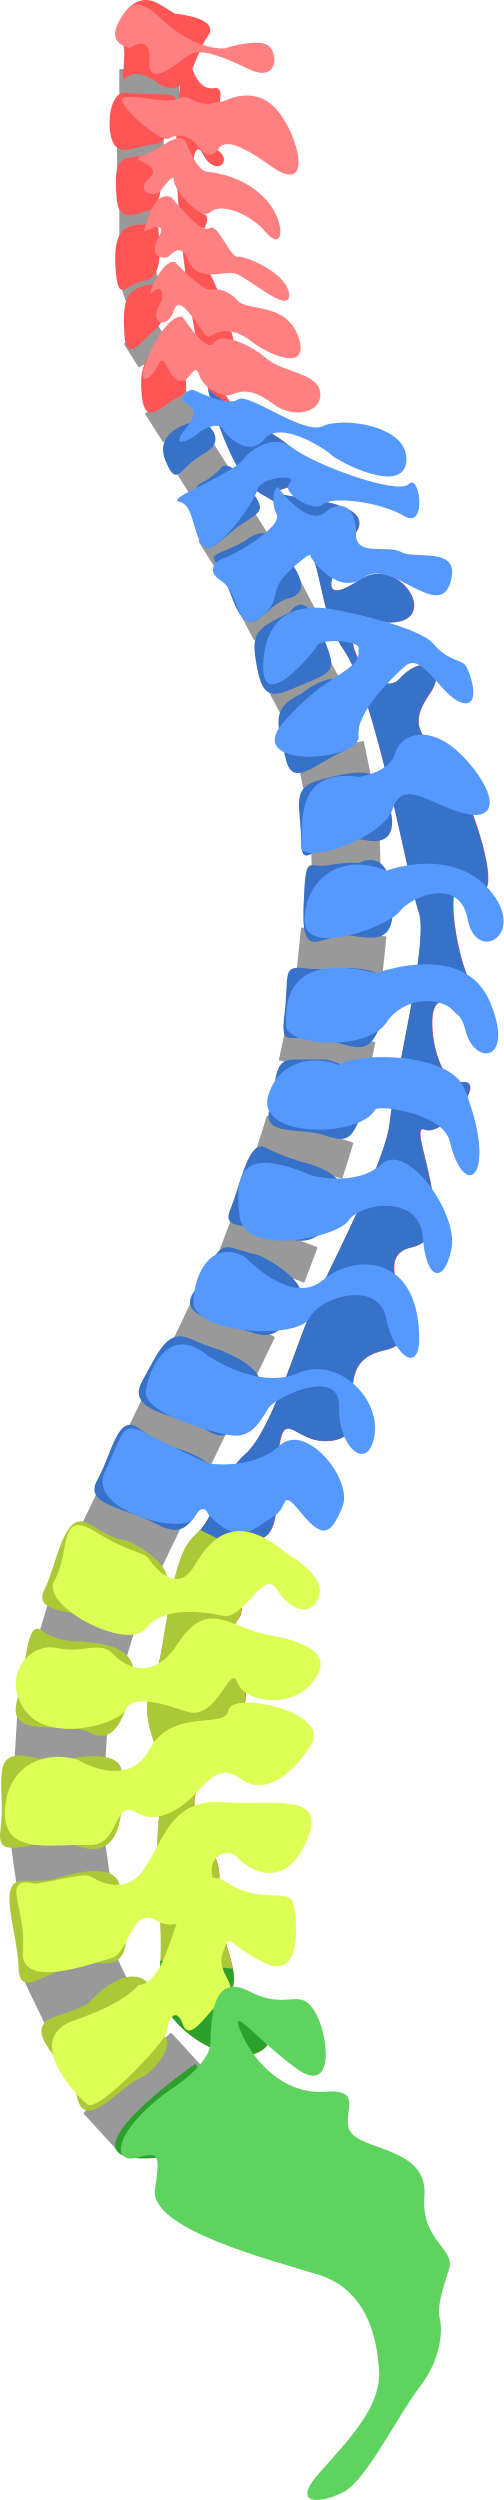
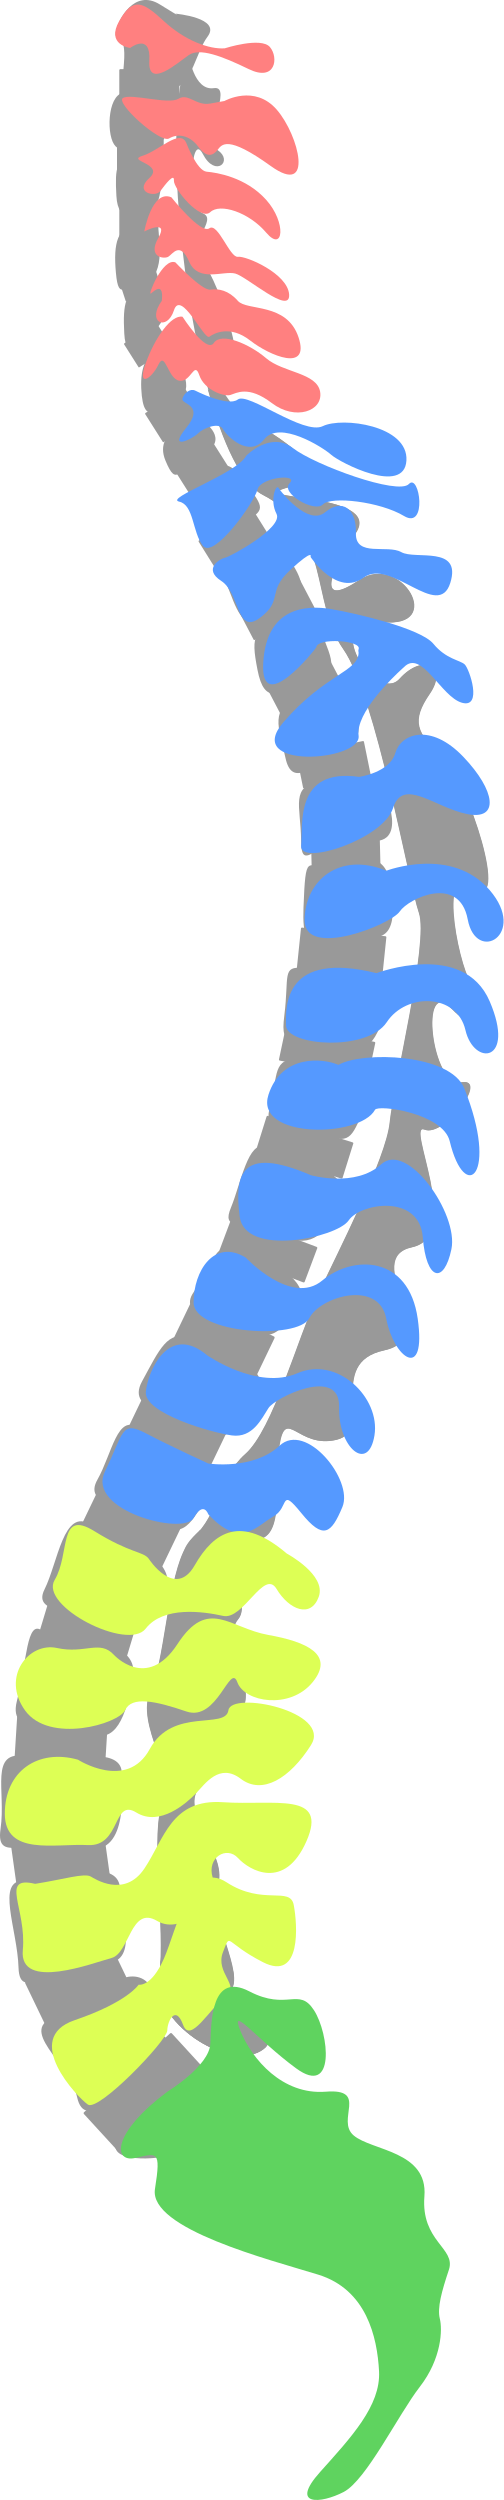
<svg xmlns="http://www.w3.org/2000/svg" viewBox="0 0 393.9 1955.59" version="1.1" id="svg154">
  <defs id="defs158" />
  <g data-name="Layer 2" id="g152">
    <g data-name="Layer 1" id="g150">
      <g id="g1041" transform="matrix(-1,0,0,1,393.9073,0)">
-         <path id="path2" d="m 246.19,43.08 c 0,0 -3.87,28.24 -19.54,25.87 -15.67,-2.37 10,39.92 -2.86,48.39 -12.86,8.47 1.62,22.17 11.44,3.15 9.82,-19.02 12.08,41.12 0,46.35 -12.08,5.23 12.89,22.24 0,38.08 -12.89,15.84 -39.57,96 -16.5,80.26 15.356,-10.477 9.237,8.451 -1.998,25.056 -5.644,8.342 -12.58,16.097 -18.732,19.244 -18.4,9.41 -71.12,40.76 -30.29,51.62 40.83,10.86 -74.18,3.06 -52.21,35.9 21.97,32.84 29.89,58.66 -2.82,36.76 -32.71,-21.9 -68,38.29 -17.74,32.85 50.26,-5.44 4.87,65 -13.79,44.4 -18.66,-20.6 -38.15,-9.54 -23.53,11.72 14.62,21.26 10.55,30.89 -9.74,49.2 -20.29,18.31 -54.05,124.6 -24.19,101.88 29.86,-22.72 9,72 0,77.09 -9,5.09 -9.84,45.76 16.5,18.42 26.34,-27.34 15.81,61.86 -6.92,57.42 -22.73,-4.44 13,43.35 28.41,36.9 15.41,-6.45 -30.83,83.3 9.74,92 40.57,8.7 -24.34,70.76 21.91,80.7 46.25,9.94 7,62.58 37.18,69.93 30.18,7.35 39.85,-26.5 44.75,4.63 4.9,31.13 -7.06,81.44 26.5,72.51 33.56,-8.93 -8.16,47 5.81,63.28 13.97,16.28 -18.83,59.25 0,73.86 18.83,14.61 25.38,42.75 33.06,62.35 7.68,19.6 -25.48,49.88 -17,72.48 8.48,22.6 -22.54,69.26 -9.77,82.36 12.77,13.1 -49.75,31.58 -23.87,46.76 25.88,15.18 84.76,-22.45 79.25,-58.41 -5.51,-35.96 8.09,-117.36 -3.58,-136.3 -11.67,-18.94 22.82,-60.62 10.24,-87.1 -12.58,-26.48 -13.27,-102.24 -33.41,-120.09 -20.14,-17.85 -19.12,-46.06 -40.73,-65.22 -21.61,-19.16 -41,-90.79 -56.47,-124 C 129.82,980.17 91.61,906.41 88.82,878 86.03,849.59 58.06,736.82 66,714.1 c 7.94,-22.72 33.47,-169.81 59.15,-206.26 25.68,-36.45 9.54,-93.15 63,-120.71 16.562,-8.538 31.032,-39.74 42.312,-80.313 C 255.593,216.422 264.888,79.509 246.19,43.08" style="fill:#ff5555" />
+         <path id="path2" d="m 246.19,43.08 c 0,0 -3.87,28.24 -19.54,25.87 -15.67,-2.37 10,39.92 -2.86,48.39 -12.86,8.47 1.62,22.17 11.44,3.15 9.82,-19.02 12.08,41.12 0,46.35 -12.08,5.23 12.89,22.24 0,38.08 -12.89,15.84 -39.57,96 -16.5,80.26 15.356,-10.477 9.237,8.451 -1.998,25.056 -5.644,8.342 -12.58,16.097 -18.732,19.244 -18.4,9.41 -71.12,40.76 -30.29,51.62 40.83,10.86 -74.18,3.06 -52.21,35.9 21.97,32.84 29.89,58.66 -2.82,36.76 -32.71,-21.9 -68,38.29 -17.74,32.85 50.26,-5.44 4.87,65 -13.79,44.4 -18.66,-20.6 -38.15,-9.54 -23.53,11.72 14.62,21.26 10.55,30.89 -9.74,49.2 -20.29,18.31 -54.05,124.6 -24.19,101.88 29.86,-22.72 9,72 0,77.09 -9,5.09 -9.84,45.76 16.5,18.42 26.34,-27.34 15.81,61.86 -6.92,57.42 -22.73,-4.44 13,43.35 28.41,36.9 15.41,-6.45 -30.83,83.3 9.74,92 40.57,8.7 -24.34,70.76 21.91,80.7 46.25,9.94 7,62.58 37.18,69.93 30.18,7.35 39.85,-26.5 44.75,4.63 4.9,31.13 -7.06,81.44 26.5,72.51 33.56,-8.93 -8.16,47 5.81,63.28 13.97,16.28 -18.83,59.25 0,73.86 18.83,14.61 25.38,42.75 33.06,62.35 7.68,19.6 -25.48,49.88 -17,72.48 8.48,22.6 -22.54,69.26 -9.77,82.36 12.77,13.1 -49.75,31.58 -23.87,46.76 25.88,15.18 84.76,-22.45 79.25,-58.41 -5.51,-35.96 8.09,-117.36 -3.58,-136.3 -11.67,-18.94 22.82,-60.62 10.24,-87.1 -12.58,-26.48 -13.27,-102.24 -33.41,-120.09 -20.14,-17.85 -19.12,-46.06 -40.73,-65.22 -21.61,-19.16 -41,-90.79 -56.47,-124 C 129.82,980.17 91.61,906.41 88.82,878 86.03,849.59 58.06,736.82 66,714.1 c 7.94,-22.72 33.47,-169.81 59.15,-206.26 25.68,-36.45 9.54,-93.15 63,-120.71 16.562,-8.538 31.032,-39.74 42.312,-80.313 C 255.593,216.422 264.888,79.509 246.19,43.08" style="fill:#999999" />
        <rect id="rect4" ry="1" rx="1" height="39.91" width="93.29" y="1616.2" x="234.39" transform="rotate(42.5,281.0462,1636.144)" style="fill:#999999" />
        <rect id="rect6" ry="1" rx="1" height="39.91" width="73.33" y="1532.6" x="296.26" transform="rotate(25.69,332.9279,1552.545)" style="fill:#999999" />
        <rect id="rect8" ry="1" rx="1" height="39.91" width="73.33" y="1435.5" x="309.84" transform="rotate(7.96,346.6264,1456.295)" style="fill:#999999" />
        <rect id="rect10" ry="1" rx="1" height="39.91" width="71.04" y="1342.7" x="310.56" transform="rotate(-3.56,345.8033,1361.768)" style="fill:#999999" />
        <rect id="rect12" ry="1" rx="1" height="39.91" width="71.04" y="1254" x="289.61" transform="rotate(-16.76,325.0183,1273.728)" style="fill:#999999" />
        <rect id="rect14" ry="1" rx="1" height="39.91" width="71.04" y="1174.4" x="256" transform="rotate(-25.66,291.5274,1194.376)" style="fill:#999999" />
        <rect id="rect16" ry="1" rx="1" height="39.91" width="71.04" y="1098.6" x="219.57" transform="rotate(-25.66,255.0816,1118.552)" style="fill:#999999" />
        <rect id="rect18" ry="1" rx="1" height="39.91" width="71.04" y="1028.5" x="183.88" transform="rotate(-25.66,219.3896,1048.441)" style="fill:#999999" />
        <rect id="rect20" ry="0.74" rx="0.74" height="29.65" width="71.04" y="962.26" x="148.36" transform="rotate(-20.57,183.8155,976.9403)" style="fill:#999999" />
        <rect id="rect22" ry="0.74" rx="0.74" height="29.65" width="71.04" y="882.57" x="120.13" transform="rotate(-17.35,155.6322,897.3641)" style="fill:#999999" />
        <rect id="rect24" ry="0.74" rx="0.74" height="29.65" width="71.04" y="807.48" x="102.52" transform="rotate(-11.94,138.0365,822.3631)" style="fill:#999999" />
        <path id="path26" d="m 184,407 h 47.8 a 0.67,0.67 0 0 1 0.67,0.67 v 25.74 a 0.46,0.46 0 0 1 -0.46,0.46 H 184 a 0.67,0.67 0 0 1 -0.67,-0.67 V 407.71 A 0.67,0.67 0 0 1 184,407 Z" transform="matrix(0.85,0.53,-0.53,0.85,256.96,-46)" style="fill:#999999" />
        <path id="path28" d="m 94,728.88 h 65.49 a 0.83,0.83 0 0 1 0.83,0.83 v 31.8 a 0.57,0.57 0 0 1 -0.57,0.57 H 94 a 0.83,0.83 0 0 1 -0.83,-0.83 V 729.71 A 0.83,0.83 0 0 1 94,728.88 Z" transform="rotate(-5.91,126.7978,745.8175)" style="fill:#999999" />
        <path id="path30" d="m 97.32,652.25 h 52.48 a 0.67,0.67 0 0 1 0.67,0.67 v 25.74 a 0.46,0.46 0 0 1 -0.46,0.46 H 97.32 a 0.67,0.67 0 0 1 -0.67,-0.67 v -25.52 a 0.67,0.67 0 0 1 0.67,-0.67 z" transform="rotate(1.42,123.2292,663.4948)" style="fill:#999999" />
        <path id="path32" d="m 106.82,584.64 h 52.48 a 0.67,0.67 0 0 1 0.67,0.67 v 25.74 a 0.46,0.46 0 0 1 -0.46,0.46 h -52.69 a 0.67,0.67 0 0 1 -0.67,-0.67 v -25.53 a 0.67,0.67 0 0 1 0.67,-0.67 z" transform="rotate(11.5,133.0441,597.9853)" style="fill:#999999" />
        <path id="path34" d="M 129.54,522.77 H 182 a 0.67,0.67 0 0 1 0.67,0.67 v 25.74 a 0.46,0.46 0 0 1 -0.46,0.46 h -52.67 a 0.67,0.67 0 0 1 -0.67,-0.67 v -25.52 a 0.67,0.67 0 0 1 0.67,-0.67 z" transform="rotate(27.64,155.7856,536.2878)" style="fill:#999999" />
        <path id="path36" d="m 151.38,463 h 52.48 a 0.67,0.67 0 0 1 0.67,0.67 v 25.74 a 0.46,0.46 0 0 1 -0.46,0.46 h -52.69 a 0.67,0.67 0 0 1 -0.67,-0.67 v -25.52 a 0.67,0.67 0 0 1 0.67,-0.67 z" transform="rotate(27.64,177.6177,476.5107)" style="fill:#999999" />
-         <path id="path2-8-9" d="m 198.301,329.418 c -18.4,9.41 -71.12,40.76 -30.29,51.62 40.83,10.86 -74.18,3.06 -52.21,35.9 21.97,32.84 29.89,58.66 -2.82,36.76 -32.71,-21.9 -68,38.29 -17.74,32.85 50.26,-5.44 4.87,65 -13.79,44.4 -18.66,-20.6 -38.15,-9.54 -23.53,11.72 14.62,21.26 10.55,30.89 -9.74,49.2 -20.29,18.31 -54.05,124.6 -24.19,101.88 29.86,-22.72 9,72 0,77.09 -9,5.09 -9.84,45.76 16.5,18.42 26.34,-27.34 15.81,61.86 -6.92,57.42 -22.73,-4.44 13,43.35 28.41,36.9 15.41,-6.45 -30.83,83.3 9.74,92 40.57,8.7 -24.34,70.76 21.91,80.7 46.25,9.94 7,62.58 37.18,69.93 30.18,7.35 39.85,-26.5 44.75,4.63 4.9,31.13 -7.06,81.44 26.5,72.51 7.528,-2.003 11.268,-0.743 12.698,2.601 28.032,-3.411 -12.698,-2.601 28.032,-3.411 -20.14,-17.85 -19.12,-46.06 -40.73,-65.22 -21.61,-19.16 -41,-90.79 -56.47,-124 -15.47,-33.21 -53.68,-106.97 -56.47,-135.38 -2.79,-28.41 -30.76,-141.18 -22.82,-163.9 7.94,-22.72 33.47,-169.81 59.15,-206.26 25.68,-36.45 9.54,-93.15 63,-120.71 16.865,-8.694 31.561,-40.89 42.928,-82.552" style="fill:#3771c8;fill-opacity:1" />
+         <path id="path2-8-9" d="m 198.301,329.418 c -18.4,9.41 -71.12,40.76 -30.29,51.62 40.83,10.86 -74.18,3.06 -52.21,35.9 21.97,32.84 29.89,58.66 -2.82,36.76 -32.71,-21.9 -68,38.29 -17.74,32.85 50.26,-5.44 4.87,65 -13.79,44.4 -18.66,-20.6 -38.15,-9.54 -23.53,11.72 14.62,21.26 10.55,30.89 -9.74,49.2 -20.29,18.31 -54.05,124.6 -24.19,101.88 29.86,-22.72 9,72 0,77.09 -9,5.09 -9.84,45.76 16.5,18.42 26.34,-27.34 15.81,61.86 -6.92,57.42 -22.73,-4.44 13,43.35 28.41,36.9 15.41,-6.45 -30.83,83.3 9.74,92 40.57,8.7 -24.34,70.76 21.91,80.7 46.25,9.94 7,62.58 37.18,69.93 30.18,7.35 39.85,-26.5 44.75,4.63 4.9,31.13 -7.06,81.44 26.5,72.51 7.528,-2.003 11.268,-0.743 12.698,2.601 28.032,-3.411 -12.698,-2.601 28.032,-3.411 -20.14,-17.85 -19.12,-46.06 -40.73,-65.22 -21.61,-19.16 -41,-90.79 -56.47,-124 -15.47,-33.21 -53.68,-106.97 -56.47,-135.38 -2.79,-28.41 -30.76,-141.18 -22.82,-163.9 7.94,-22.72 33.47,-169.81 59.15,-206.26 25.68,-36.45 9.54,-93.15 63,-120.71 16.865,-8.694 31.561,-40.89 42.928,-82.552" style="fill:#999999;fill-opacity:1" />
        <path id="path38" d="m 217.42,354.7 h 35.64 a 0.67,0.67 0 0 1 0.67,0.67 v 25.74 a 0.46,0.46 0 0 1 -0.46,0.46 h -35.85 a 0.67,0.67 0 0 1 -0.67,-0.67 v -25.53 a 0.67,0.67 0 0 1 0.67,-0.67 z" transform="rotate(32.31,235.2428,368.1891)" style="fill:#999999" />
        <path id="path40" d="m 240,311.45 h 35.64 a 0.67,0.67 0 0 1 0.67,0.67 v 25.74 a 0.46,0.46 0 0 1 -0.46,0.46 H 240 a 0.67,0.67 0 0 1 -0.67,-0.67 v -25.52 a 0.67,0.67 0 0 1 0.67,-0.68 z" transform="rotate(32.31,257.8657,324.9286)" style="fill:#999999" />
        <path id="path42" d="M 263.71,259.06 H 293 a 0.55,0.55 0 0 1 0.55,0.55 v 21.15 a 0.38,0.38 0 0 1 -0.38,0.38 h -29.46 a 0.55,0.55 0 0 1 -0.55,-0.55 v -21 a 0.55,0.55 0 0 1 0.55,-0.55 z" transform="rotate(32.31,278.3827,270.1359)" style="fill:#999999" />
        <rect id="rect44" ry="0.46" rx="0.46" height="18.4" width="29.78" y="213.39" x="269.23" transform="rotate(18.02,284.1471,222.6359)" style="fill:#999999" />
        <rect id="rect46" ry="0.74" rx="0.74" height="29.71" width="30.58" y="156.34" x="270" style="fill:#999999" />
        <rect id="rect48" ry="0.74" rx="0.74" height="29.71" width="36.54" y="104.61" x="265.85" style="fill:#999999" />
        <rect id="rect50" ry="0.74" rx="0.74" height="29.71" width="46.97" y="54.09" x="253.62" style="fill:#999999" />
-         <path id="path52" d="m 256.71,77 c 0,0 2.56,35.25 16,35.89 13.44,0.64 25.64,9.61 32,0 6.36,-9.61 4.69,-42.3 -9.83,-40.38 -14.52,1.92 -38.68,-0.29 -38.17,4.49 z" style="fill:#ff5555" />
-         <path id="path54" d="m 267.61,122.52 c 0,0 -2.56,39.09 8.33,41.66 10.89,2.57 25.64,12.18 26.92,-10.89 1.28,-23.07 0,-29.48 -14.74,-30.76 -14.74,-1.28 -20.34,-3.88 -20.51,-0.01 z" style="fill:#ff5555" />
-         <path id="path56" d="m 270.17,180.2 c 0,0 -6.41,36.53 9.61,39.09 16.02,2.56 21.27,17.94 23.45,-5.77 2.18,-23.71 -1.23,-36.52 -17.16,-37.8 -15.93,-1.28 -15.21,-0.64 -15.9,4.48 z" style="fill:#ff5555" />
-         <path id="path58" d="m 267.35,226.57 c 0,0 -7.18,20.19 4.36,30.44 11.54,10.25 23.68,28.09 25,3.73 1.32,-24.36 -1.38,-32.47 -14.15,-36.74 -12.77,-4.27 -15.21,2.57 -15.21,2.57 z" style="fill:#ff5555" />
-         <path id="path60" d="m 259.06,275.27 c 0,0 -20.08,28.63 -5.55,35 14.53,6.37 28.31,27.8 29.91,-6.41 1.6,-34.21 -21.31,-33.4 -24.36,-28.59 z" style="fill:#ff5555" />
-         <path id="path62" d="m 234.28,330 c 0,0 -20.08,13.67 0,24.78 20.08,11.11 20.89,28 30.22,5.46 10.61,-25.69 -27.17,-32.81 -30.22,-30.24 z" style="fill:#3771c8" />
-         <path id="path64" d="m 221.47,366.7 c 0,0 -4.7,-10.25 -19.65,10.68 -14.95,20.93 -15.81,20.94 2.14,32 17.95,11.06 33.33,37.6 36.32,-1.71 2.99,-39.31 0.41,-21.32 -18.81,-40.97 z" style="fill:#3771c8" />
-         <path id="path66" d="m 202.24,423.1 c 0,0 -16.66,-15 -26.92,2.14 -10.26,17.14 -28.2,37.17 -7.26,42.73 20.94,5.56 29.51,39.64 44.86,-1.71 15.35,-41.35 24.78,-24.36 -10.68,-43.16 z" style="fill:#3771c8" />
-         <path id="path68" d="m 167.2,479.07 c 0,0 -10.68,-19.65 -23.07,11.54 -12.39,31.19 -15,33.33 8.12,42.73 23.12,9.4 34.79,18.8 40.25,-9.4 5.46,-28.2 3.33,-31.2 -25.3,-44.87 z" style="fill:#3771c8" />
-         <path id="path70" d="m 158.36,542.73 c 0,0 -29.61,-24.78 -37.3,-2.14 -7.69,22.64 -15,38 6.84,48.28 21.84,10.28 37.6,27.77 42.73,3.85 5.13,-23.92 13.37,-38.34 -12.27,-49.99 z" style="fill:#3771c8" />
-         <path id="path72" d="m 93.72,617.92 c 0,0 -21.79,46.14 14.1,39.31 35.89,-6.83 50.24,29.58 50.54,0.69 0.3,-28.89 8.85,-41.71 -15.51,-48.12 -24.36,-6.41 -46.14,-10.68 -49.13,8.12 z" style="fill:#3771c8" />
-         <path id="path74" d="m 113.42,675.18 c 0,0 -22.55,-13.68 -26.26,23.07 -3.71,36.75 8.26,37.6 30.91,33.75 22.65,-3.85 40.16,23.5 38.45,-21.79 -1.71,-45.29 -3,-30.33 -19.23,-33.33 -16.23,-3 -23.87,-1.7 -23.87,-1.7 z" style="fill:#3771c8" />
-         <path id="path76" d="m 128.54,757.64 c 0,0 -50,-5.77 -37.81,29.48 12.19,35.25 15.11,36.53 44.08,26.92 28.97,-9.61 40.51,10.89 36.67,-19.87 -3.84,-30.76 2.14,-38.77 -14.84,-36.88 -17.24,1.91 -28.1,0.35 -28.1,0.35 z" style="fill:#3771c8" />
-         <path id="path78" d="m 138.79,828.77 c 0,0 -42.3,9.61 -31.4,34.61 10.9,25 11.54,32 31.4,25 19.86,-7 50.63,1.28 44.22,-21.15 -6.41,-22.43 -1.92,-38.45 -19.23,-38.45 z" style="fill:#3771c8" />
-         <path id="path80" d="m 156.64,909.17 c 0,0 -43.08,9.26 -28.53,34.38 14.55,25.12 22,33.06 50.25,22.48 28.25,-10.58 42.32,-3.53 34.82,-21.6 -7.5,-18.07 -13.67,-53.78 -26.89,-46.73 -13.22,7.05 -29.65,11.47 -29.65,11.47 z" style="fill:#3771c8" />
-         <path id="path82" d="m 190.26,982.34 c 0,0 -41.88,20.28 -30,37 11.88,16.72 15.87,30.42 37,22.92 21.13,-7.5 59.07,-11.9 45,-31.74 -14.07,-19.84 -16.31,-38.35 -30,-34.38 -13.69,3.97 -22,6.2 -22,6.2 z" style="fill:#3771c8" />
-         <path id="path84" d="m 220.24,1056.4 c -0.88,1.76 -43.64,15 -26,37.47 17.64,22.47 19.4,36.59 38.35,24.69 18.95,-11.9 63.92,-12.78 50.25,-37.91 -13.67,-25.13 -20.31,-41 -37.49,-33.5 -17.18,7.5 -25.11,9.25 -25.11,9.25 z" style="fill:#3771c8" />
-         <path id="path86" d="m 256.39,1132.7 c 0,0 -45.85,12.78 -29.09,33.06 16.76,20.28 18.51,40.11 44.08,26.45 25.57,-13.66 57.75,-14.55 46.29,-34.82 -11.46,-20.27 -15.63,-52.46 -32.28,-40.11 -16.65,12.35 -29,15.42 -29,15.42 z" style="fill:#3771c8" />
-         <path id="path88" d="m 295.18,1205 c 0,0 -44.52,18.07 -29.09,42.32 15.43,24.25 15.91,35.68 39.67,23.32 23.76,-12.36 63.92,-6.17 53.34,-27.33 -10.58,-21.16 -14.94,-64.4 -36.15,-50.69 -19.83,12.81 -27.77,12.38 -27.77,12.38 z" style="fill:#abc837" />
-         <path id="path90" d="m 329.56,1283.9 c -2.2,1.32 -45,-0.44 -39.67,29.09 5.33,29.53 13.67,52.46 33.94,42.32 20.27,-10.14 64.8,6.61 56.87,-24.69 -7.93,-31.3 -7.54,-64.48 -19.86,-54.94 -12.32,9.54 -31.28,8.22 -31.28,8.22 z" style="fill:#abc837" />
-         <path id="path92" d="m 345,1376.9 c 0,0 -45.4,-11.46 -46.29,9.26 -0.89,20.72 -4,69.65 32.18,58.63 36.18,-11.02 67,15.87 62.6,-14.11 -4.4,-29.98 9.18,-61.91 -19.84,-56.94 -27.58,4.71 -28.65,3.16 -28.65,3.16 z" style="fill:#abc837" />
-         <path id="path94" d="m 349,1469 c 0,0 -47.61,-16.31 -48.93,7.93 -1.32,24.24 -16.75,62.16 16.75,58.63 33.5,-3.53 61.72,33.5 62.6,3.53 0.88,-29.97 18.07,-68.77 -4.41,-67.89 C 352.53,1472.08 349,1469 349,1469 Z" style="fill:#abc837" />
-         <path id="path96" d="m 323,1565.1 c 0,0 -22.48,-25.13 -39.67,-17.63 -17.19,7.5 -7.05,41.88 -16.75,45 -9.7,3.12 2.2,26 18.51,33.5 16.31,7.5 42.32,42.32 48.49,14.55 6.17,-27.77 48.24,-53 15.87,-63.48 C 322.37,1568.28 323,1565.1 323,1565.1 Z" style="fill:#abc837" />
-         <path id="path98" d="m 240.08,1613.6 c 0,0 91.57,63.48 55.26,73.18 -36.31,9.7 -115.22,-25.57 -81.27,-49.37 33.95,-23.8 26.01,-23.81 26.01,-23.81 z" style="fill:#2ca02c" />
-         <path id="path100" d="m 256.71,10.68 c 0,0 -36.36,3.21 -25.12,18.07 8.512,11.254 12.396,36.318 24.96,39.798 C 260.576,69.664 265.493,68.562 271.74,64.08 297.48,45.61 299.28,77.33 297,50 294.72,22.67 305,34 303.24,24.73 301.48,15.46 289,-9 268.91,3.45 c -20.09,12.45 -12.2,7.23 -12.2,7.23 z" style="fill:#ff5555" />
+         <path id="path52" d="m 256.71,77 c 0,0 2.56,35.25 16,35.89 13.44,0.64 25.64,9.61 32,0 6.36,-9.61 4.69,-42.3 -9.83,-40.38 -14.52,1.92 -38.68,-0.29 -38.17,4.49 z" style="fill:#999999" />
+         <path id="path54" d="m 267.61,122.52 c 0,0 -2.56,39.09 8.33,41.66 10.89,2.57 25.64,12.18 26.92,-10.89 1.28,-23.07 0,-29.48 -14.74,-30.76 -14.74,-1.28 -20.34,-3.88 -20.51,-0.01 z" style="fill:#999999" />
+         <path id="path56" d="m 270.17,180.2 c 0,0 -6.41,36.53 9.61,39.09 16.02,2.56 21.27,17.94 23.45,-5.77 2.18,-23.71 -1.23,-36.52 -17.16,-37.8 -15.93,-1.28 -15.21,-0.64 -15.9,4.48 z" style="fill:#999999" />
+         <path id="path58" d="m 267.35,226.57 c 0,0 -7.18,20.19 4.36,30.44 11.54,10.25 23.68,28.09 25,3.73 1.32,-24.36 -1.38,-32.47 -14.15,-36.74 -12.77,-4.27 -15.21,2.57 -15.21,2.57 z" style="fill:#999999" />
+         <path id="path60" d="m 259.06,275.27 c 0,0 -20.08,28.63 -5.55,35 14.53,6.37 28.31,27.8 29.91,-6.41 1.6,-34.21 -21.31,-33.4 -24.36,-28.59 z" style="fill:#999999" />
+         <path id="path62" d="m 234.28,330 c 0,0 -20.08,13.67 0,24.78 20.08,11.11 20.89,28 30.22,5.46 10.61,-25.69 -27.17,-32.81 -30.22,-30.24 z" style="fill:#999999" />
+         <path id="path64" d="m 221.47,366.7 c 0,0 -4.7,-10.25 -19.65,10.68 -14.95,20.93 -15.81,20.94 2.14,32 17.95,11.06 33.33,37.6 36.32,-1.71 2.99,-39.31 0.41,-21.32 -18.81,-40.97 z" style="fill:#999999" />
+         <path id="path66" d="m 202.24,423.1 c 0,0 -16.66,-15 -26.92,2.14 -10.26,17.14 -28.2,37.17 -7.26,42.73 20.94,5.56 29.51,39.64 44.86,-1.71 15.35,-41.35 24.78,-24.36 -10.68,-43.16 z" style="fill:#999999" />
+         <path id="path68" d="m 167.2,479.07 c 0,0 -10.68,-19.65 -23.07,11.54 -12.39,31.19 -15,33.33 8.12,42.73 23.12,9.4 34.79,18.8 40.25,-9.4 5.46,-28.2 3.33,-31.2 -25.3,-44.87 z" style="fill:#999999" />
+         <path id="path70" d="m 158.36,542.73 c 0,0 -29.61,-24.78 -37.3,-2.14 -7.69,22.64 -15,38 6.84,48.28 21.84,10.28 37.6,27.77 42.73,3.85 5.13,-23.92 13.37,-38.34 -12.27,-49.99 z" style="fill:#999999" />
+         <path id="path72" d="m 93.72,617.92 c 0,0 -21.79,46.14 14.1,39.31 35.89,-6.83 50.24,29.58 50.54,0.69 0.3,-28.89 8.85,-41.71 -15.51,-48.12 -24.36,-6.41 -46.14,-10.68 -49.13,8.12 z" style="fill:#999999" />
+         <path id="path74" d="m 113.42,675.18 c 0,0 -22.55,-13.68 -26.26,23.07 -3.71,36.75 8.26,37.6 30.91,33.75 22.65,-3.85 40.16,23.5 38.45,-21.79 -1.71,-45.29 -3,-30.33 -19.23,-33.33 -16.23,-3 -23.87,-1.7 -23.87,-1.7 z" style="fill:#999999" />
+         <path id="path76" d="m 128.54,757.64 c 0,0 -50,-5.77 -37.81,29.48 12.19,35.25 15.11,36.53 44.08,26.92 28.97,-9.61 40.51,10.89 36.67,-19.87 -3.84,-30.76 2.14,-38.77 -14.84,-36.88 -17.24,1.91 -28.1,0.35 -28.1,0.35 z" style="fill:#999999" />
+         <path id="path78" d="m 138.79,828.77 c 0,0 -42.3,9.61 -31.4,34.61 10.9,25 11.54,32 31.4,25 19.86,-7 50.63,1.28 44.22,-21.15 -6.41,-22.43 -1.92,-38.45 -19.23,-38.45 z" style="fill:#999999" />
+         <path id="path80" d="m 156.64,909.17 c 0,0 -43.08,9.26 -28.53,34.38 14.55,25.12 22,33.06 50.25,22.48 28.25,-10.58 42.32,-3.53 34.82,-21.6 -7.5,-18.07 -13.67,-53.78 -26.89,-46.73 -13.22,7.05 -29.65,11.47 -29.65,11.47 z" style="fill:#999999" />
+         <path id="path82" d="m 190.26,982.34 c 0,0 -41.88,20.28 -30,37 11.88,16.72 15.87,30.42 37,22.92 21.13,-7.5 59.07,-11.9 45,-31.74 -14.07,-19.84 -16.31,-38.35 -30,-34.38 -13.69,3.97 -22,6.2 -22,6.2 z" style="fill:#999999" />
+         <path id="path84" d="m 220.24,1056.4 c -0.88,1.76 -43.64,15 -26,37.47 17.64,22.47 19.4,36.59 38.35,24.69 18.95,-11.9 63.92,-12.78 50.25,-37.91 -13.67,-25.13 -20.31,-41 -37.49,-33.5 -17.18,7.5 -25.11,9.25 -25.11,9.25 z" style="fill:#999999" />
+         <path id="path86" d="m 256.39,1132.7 c 0,0 -45.85,12.78 -29.09,33.06 16.76,20.28 18.51,40.11 44.08,26.45 25.57,-13.66 57.75,-14.55 46.29,-34.82 -11.46,-20.27 -15.63,-52.46 -32.28,-40.11 -16.65,12.35 -29,15.42 -29,15.42 z" style="fill:#999999" />
+         <path id="path88" d="m 295.18,1205 c 0,0 -44.52,18.07 -29.09,42.32 15.43,24.25 15.91,35.68 39.67,23.32 23.76,-12.36 63.92,-6.17 53.34,-27.33 -10.58,-21.16 -14.94,-64.4 -36.15,-50.69 -19.83,12.81 -27.77,12.38 -27.77,12.38 z" style="fill:#999999" />
+         <path id="path90" d="m 329.56,1283.9 c -2.2,1.32 -45,-0.44 -39.67,29.09 5.33,29.53 13.67,52.46 33.94,42.32 20.27,-10.14 64.8,6.61 56.87,-24.69 -7.93,-31.3 -7.54,-64.48 -19.86,-54.94 -12.32,9.54 -31.28,8.22 -31.28,8.22 z" style="fill:#999999" />
+         <path id="path92" d="m 345,1376.9 c 0,0 -45.4,-11.46 -46.29,9.26 -0.89,20.72 -4,69.65 32.18,58.63 36.18,-11.02 67,15.87 62.6,-14.11 -4.4,-29.98 9.18,-61.91 -19.84,-56.94 -27.58,4.71 -28.65,3.16 -28.65,3.16 z" style="fill:#999999" />
+         <path id="path94" d="m 349,1469 c 0,0 -47.61,-16.31 -48.93,7.93 -1.32,24.24 -16.75,62.16 16.75,58.63 33.5,-3.53 61.72,33.5 62.6,3.53 0.88,-29.97 18.07,-68.77 -4.41,-67.89 C 352.53,1472.08 349,1469 349,1469 Z" style="fill:#999999" />
+         <path id="path96" d="m 323,1565.1 c 0,0 -22.48,-25.13 -39.67,-17.63 -17.19,7.5 -7.05,41.88 -16.75,45 -9.7,3.12 2.2,26 18.51,33.5 16.31,7.5 42.32,42.32 48.49,14.55 6.17,-27.77 48.24,-53 15.87,-63.48 C 322.37,1568.28 323,1565.1 323,1565.1 Z" style="fill:#999999" />
+         <path id="path98" d="m 240.08,1613.6 c 0,0 91.57,63.48 55.26,73.18 -36.31,9.7 -115.22,-25.57 -81.27,-49.37 33.95,-23.8 26.01,-23.81 26.01,-23.81 z" style="fill:#999999" />
+         <path id="path100" d="m 256.71,10.68 c 0,0 -36.36,3.21 -25.12,18.07 8.512,11.254 12.396,36.318 24.96,39.798 C 260.576,69.664 265.493,68.562 271.74,64.08 297.48,45.61 299.28,77.33 297,50 294.72,22.67 305,34 303.24,24.73 301.48,15.46 289,-9 268.91,3.45 c -20.09,12.45 -12.2,7.23 -12.2,7.23 z" style="fill:#999999" />
        <path id="path102" d="m 218.08,37.79 c 0,0 -28.35,-9.13 -35.31,-1 -6.96,8.13 -4.56,27.55 16.58,17.26 21.14,-10.29 38.44,-16.78 46.85,-11 8.41,5.78 32.27,27.15 30.91,4.56 -1.36,-22.59 15,-10.09 15,-10.09 0,0 19.18,-2.4 8.51,-21.14 -10.67,-18.74 -18.19,-15.38 -34.73,0 -16.54,15.38 -35.8,22.37 -47.81,21.41 z" style="fill:#ff8080" />
        <path id="path104" d="m 218.33,79 c 0,0 -23.54,-13.3 -40.94,6.82 -17.4,20.12 -29.34,68.57 4.78,44 34.12,-24.57 38.21,-16.74 41.62,-12.47 3.41,4.27 8.19,6.67 15,-2.55 6.81,-9.22 16.15,-10.58 22.86,-6.48 6.71,4.1 42.68,-28.15 36,-31.73 -6.68,-3.58 -35.65,5.41 -43.33,0.67 -7.68,-4.74 -13.8,5.8 -24.9,3.75 z" style="fill:#ff8080" />
        <path id="path106" d="m 248.23,111.67 c 0,0 -8.27,22 -16,22.65 -7.73,0.65 -30.54,4.14 -46.54,22 -16,17.86 -13.57,41.63 0,25.64 13.57,-15.99 36.13,-23.27 43.76,-16 7.63,7.27 28.84,-18.42 28.42,-24.73 -0.42,-6.31 6.62,2.86 10.61,8.22 3.99,5.36 21,1 8.64,-10.16 -12.36,-11.16 18.39,-13.41 5.42,-17.37 -12.97,-3.96 -29.14,-21.44 -34.31,-10.25 z" style="fill:#ff8080" />
        <path id="path108" d="m 259.84,154.34 c 0,0 -23,29.09 -29.68,24.24 -6.68,-4.85 -16.07,23.23 -22.29,22.28 -6.22,-0.95 -39.17,13.14 -40.14,29.59 -0.97,16.45 33,-14.06 42.18,-16.48 9.18,-2.42 28.77,7.27 36,-9.21 7.23,-16.48 13,-5.86 16.4,-3.9 3.4,1.96 16.43,0.42 7.73,-14.81 -8.7,-15.23 11,-5 11,-5 0,0 -5.86,-33.14 -21.2,-26.71 z" style="fill:#ff8080" />
        <path id="path110" d="m 256.71,205.24 c 0,0 -20.85,22.28 -27.28,21.32 -6.43,-0.96 -14.37,0.52 -21.55,8.75 -7.18,8.23 -38.38,1 -47.51,28.59 -9.13,27.59 22.38,14.54 37.9,2.42 15.52,-12.12 27.91,-5.82 31.89,-2.91 3.98,2.91 22.29,-37.44 27.68,-20.66 5.39,16.78 21.85,9.53 9.5,-7.45 -1.61,-14.83 5.63,-8.06 8.52,-5.73 2.89,2.33 -9.2,-28.2 -19.15,-24.33 z" style="fill:#ff8080" />
        <path id="path112" d="m 251.12,247.78 c 0,0 -18.7,29.22 -24.47,20.49 -5.77,-8.73 -27.89,0.76 -41,12 -13.11,11.24 -39.75,11.26 -42.18,26.29 -2.43,15.03 19.39,22.79 37.82,8.73 18.43,-14.06 27.63,-7.76 32.48,-6.3 4.85,1.46 20.36,-3.88 24.24,-15.51 3.88,-11.63 6.45,5.79 15.59,4.35 9.14,-1.44 11,-23.76 16.38,-12.6 5.38,11.16 17,18.72 9.94,-1.06 -7.06,-19.78 -19.92,-38.22 -28.8,-36.39 z" style="fill:#ff8080" />
        <path id="path114" d="m 241.31,305.5 c 0,0 -25.43,13.07 -33.43,7 -8,-6.07 -51.46,28.2 -66.52,20.83 -15.06,-7.37 -67,-0.64 -65.37,26.92 1.63,27.56 52,1.6 58.82,-4.49 6.82,-6.09 40.51,-27.24 52.37,-12.18 11.86,15.06 29.48,-2.56 32.36,-8 2.88,-5.44 15.06,-1 19.55,3.5 4.49,4.5 24.06,13.93 9.14,-4.4 -14.92,-18.33 4.36,-18.37 3,-22.81 -1.36,-4.44 -6.05,-8.22 -9.92,-6.37 z" style="fill:#5599ff" />
        <path id="path116" d="m 201.28,356.45 c 0,0 -19,-19.47 -36.43,-6 -17.43,13.47 -82.45,37.13 -90.79,28.16 -8.34,-8.97 -14.74,36.21 3.85,25 18.59,-11.21 57,-15.7 63.45,-9 6.45,6.7 33.65,-9 26,-16.66 -7.65,-7.66 22.83,-4.81 25.19,5.13 2.36,9.94 34.39,54.89 42.73,43.79 8.34,-11.1 6.9,-31.93 18.51,-34.49 11.61,-2.56 -45.14,-21.84 -52.51,-35.93 z" style="fill:#5599ff" />
        <path id="path118" d="m 151,435.62 c 0,0 -20.69,31.62 -41.7,16.12 -21.01,-15.5 -58.35,33.93 -67.62,4.26 -9.27,-29.67 27.49,-17.92 38.3,-24.1 10.81,-6.18 36.14,4.23 35.52,-14.87 -0.62,-19.1 10.81,-27.44 24.09,-16.32 13.28,11.12 34.71,-16.06 36.5,-19.15 1.79,-3.09 7.13,9.57 1.53,20.38 -5.6,10.81 36.4,33.67 40.11,34.28 3.71,0.61 17.91,8.65 3.09,18.22 -14.82,9.57 -11.73,42.74 -30.28,28.83 -18.55,-13.91 -4.93,-20.18 -23.77,-37.48 C 147.93,428.49 151,435.62 151,435.62 Z" style="fill:#5599ff" />
        <path id="path120" d="m 188,518.45 c -2.48,-43.65 -33.66,-45.32 -53.2,-42 -19.54,3.32 -70,15.07 -79.91,27.15 -9.91,12.08 -20.74,12.69 -24.46,16.1 -3.72,3.41 -14.24,34.67 2.17,30 16.41,-4.67 31.46,-42.1 45.29,-27.86 a 17.06,17.06 0 0 0 1.59,1.43 c 7.2,6.58 36.35,34.44 33.92,52.17 -2.77,20.21 91.23,27.14 58.77,-10.55 -32.46,-37.69 -58.64,-39.4 -58.77,-54.41 a 4.24,4.24 0 0 0 0,-2.66 c -2.8,-7 32.49,-9.2 33.11,-1.46 0.1,0.95 43.98,55.74 41.49,12.09 z" style="fill:#5599ff" />
        <path id="path122" d="m 113,607.71 c 0,0 -23.9,-3.25 -28.3,-18.63 -4.4,-15.38 -27.7,-23.76 -53.14,2.84 -25.44,26.6 -28.56,50 -3.08,44.87 25.48,-5.13 50.26,-29.16 58,-4.64 7.74,24.52 73.42,45.7 71.86,29.44 -1.56,-16.26 5.4,-61.17 -45.34,-53.88 z" style="fill:#5599ff" />
        <path id="path124" d="m 91.66,681.11 c 0,0 -51,-19.52 -80.82,15.19 -29.82,34.71 10.62,58 17.21,22.85 6.59,-35.15 46.16,-16.56 53.17,-6.15 7.01,10.41 74.73,37.34 74.43,6.59 -0.3,-30.75 -27.19,-53.67 -63.99,-38.48 z" style="fill:#5599ff" />
        <path id="path126" d="m 99.38,761.23 c 0,0 -68,-25.82 -88.54,22.08 -20.54,47.9 12.37,51 19,22.41 6.63,-28.59 46.14,-29.44 61.52,-6.15 15.38,23.29 78.32,18.6 78.82,2.64 0.5,-15.96 0.97,-58.67 -70.8,-40.98 z" style="fill:#5599ff" />
        <path id="path128" d="m 183.88,856.25 c -10.41,-31.92 -43,-28.47 -54.7,-23.25 -18.58,-10.76 -87.51,-9 -98.49,18.42 -27.23,68 -0.44,90.76 11.42,41.31 5.27,-22 56.1,-28.9 58.44,-24.62 12.2,22.27 94.57,22.63 83.33,-11.86 z" style="fill:#5599ff" />
        <path id="path130" d="m 150.64,919.32 c 0,0 -34.71,9.87 -54.93,-8.59 -20.22,-18.46 -60.64,38.65 -54.93,66.34 5.71,27.69 19.77,25.05 22.41,-9.22 2.64,-34.27 48.78,-26.8 58,-13.18 9.22,13.62 81.29,28.85 85.25,-3.15 3.96,-32 -0.02,-56.2 -55.8,-32.2 z" style="fill:#5599ff" />
        <path id="path132" d="m 201.75,983.68 c 0,0 -35.73,38.23 -59.9,18 -24.17,-20.23 -67.67,-19.77 -74.7,29.88 -7.03,49.65 18.89,30.76 24.61,0 5.72,-30.76 51.41,-17.58 60.2,-0.44 8.79,17.14 90.52,12.3 90.52,-12.3 0,-24.6 -15.98,-50.08 -40.73,-35.14 z" style="fill:#5599ff" />
        <path id="path134" d="m 231.94,1060.1 c 0,0 -39.55,27.68 -70.75,14.06 -31.2,-13.62 -65,19.15 -60.2,48.68 4.8,29.53 28.56,9.76 27.68,-22.32 -0.88,-32.08 49.77,-7.47 55.2,0.88 5.43,8.35 12.35,23.71 28.73,21.44 16.38,-2.27 68.92,-17.41 67.23,-34.18 -1.69,-16.77 -18.01,-53.61 -47.89,-28.56 z" style="fill:#5599ff" />
        <path id="path136" d="m 231,1144.8 c 0,0 -35.08,5.44 -55.73,-13.9 -20.65,-19.34 -58,26.8 -49.21,47.9 8.79,21.1 15,25.93 32.12,4.83 17.12,-21.1 9.18,-4.39 21.92,2.64 12.74,7.03 25.33,25.93 50.9,-1.76 0,0 3.59,-10.79 11.5,3 7.91,13.79 84.23,-6 69.36,-36.35 -14.87,-30.35 -12.4,-40.28 -32,-30 -19.6,10.28 -48.86,23.64 -48.86,23.64 z" style="fill:#5599ff" />
-         <path id="path2-8" d="m 215.281,1207.743 c 2.365,13.153 -17.736,46.851 -7.41,58.885 13.97,16.28 -18.83,59.25 0,73.86 18.83,14.61 25.38,42.75 33.06,62.35 7.68,19.6 -25.48,49.88 -17,72.48 8.48,22.6 -22.54,69.26 -9.77,82.36 12.77,13.1 -49.75,31.58 -23.87,46.76 25.88,15.18 84.76,-22.45 79.25,-58.41 -5.51,-35.96 8.09,-117.36 -3.58,-136.3 -11.67,-18.94 22.82,-60.62 10.24,-87.1 -10.692,-22.506 -12.795,-80.61 -25.551,-108.503 -2.252,-4.925 -3.476,-8.228 -13.304,-17.372" style="fill:#abc837;fill-opacity:1" />
-         <path id="path2-8-4" d="m 211.915,1539.992 c -1.473,7.689 -1.338,14.009 2.246,17.686 12.77,13.1 -49.75,31.58 -23.87,46.76 25.88,15.18 84.76,-22.45 79.25,-58.41 -0.565,-3.689 -0.929,-7.856 -1.14,-12.384" style="fill:#2ca02c;fill-opacity:1" />
+         <path id="path2-8" d="m 215.281,1207.743 c 2.365,13.153 -17.736,46.851 -7.41,58.885 13.97,16.28 -18.83,59.25 0,73.86 18.83,14.61 25.38,42.75 33.06,62.35 7.68,19.6 -25.48,49.88 -17,72.48 8.48,22.6 -22.54,69.26 -9.77,82.36 12.77,13.1 -49.75,31.58 -23.87,46.76 25.88,15.18 84.76,-22.45 79.25,-58.41 -5.51,-35.96 8.09,-117.36 -3.58,-136.3 -11.67,-18.94 22.82,-60.62 10.24,-87.1 -10.692,-22.506 -12.795,-80.61 -25.551,-108.503 -2.252,-4.925 -3.476,-8.228 -13.304,-17.372" style="fill:#999999;fill-opacity:1" />
+         <path id="path2-8-4" d="m 211.915,1539.992 c -1.473,7.689 -1.338,14.009 2.246,17.686 12.77,13.1 -49.75,31.58 -23.87,46.76 25.88,15.18 84.76,-22.45 79.25,-58.41 -0.565,-3.689 -0.929,-7.856 -1.14,-12.384" style="fill:#999999;fill-opacity:1" />
        <path id="path138" d="m 277.63,1219.2 c 0,0 -20.65,32.08 -36,5.27 -15.35,-26.81 -36.47,-39.55 -72.06,-9.23 0,0 -31.2,16.7 -25,33.84 6.2,17.14 23.29,10.11 33,-6.15 9.71,-16.26 26,24.61 41.79,21.09 15.79,-3.52 46.8,-7.87 60.63,10 13.83,17.87 83.45,-17.58 71.15,-38.16 -12.3,-20.58 -2.62,-55.73 -31,-38.16 -28.38,17.57 -38.05,15.76 -42.51,21.5 z" style="fill:#ddff55" />
        <path id="path140" d="m 304.88,1294.4 c 0,0 -25.77,28.56 -49.79,-8.35 -24.02,-36.91 -40.73,-12.53 -71,-7.15 -30.27,5.38 -52.29,15.44 -34.71,37 17.58,21.56 53.17,15.79 58.88,0 5.71,-15.79 15.59,31.23 39.87,22.88 24.28,-8.35 42.79,-12.09 47.85,-1.11 5.06,10.98 59.49,26.6 78.38,0.23 18.89,-26.37 -3.08,-53.61 -25,-48.78 -21.92,4.83 -33.5,-6.59 -44.48,5.28 z" style="fill:#ddff55" />
        <path id="path142" d="m 332.92,1376.5 c 0,0 -38.34,24.61 -56.17,-8.35 -17.83,-32.96 -59.32,-14.94 -61.52,-30.32 -2.2,-15.38 -81.29,0.88 -64.59,27.24 16.7,26.36 38.23,39.11 54.93,26.37 16.7,-12.74 27.93,4 35.06,11.42 7.13,7.42 28.22,26.37 46.68,14.94 18.46,-11.43 12,26.85 37.83,25.49 25.83,-1.36 65,8.79 65,-24.61 0,-33.4 -26.14,-50.92 -57.22,-42.18 z" style="fill:#ddff55" />
        <path id="path144" d="m 322.89,1467.9 c -2.76,1.56 -26.16,17.14 -41.86,-6.15 -15.7,-23.29 -21,-54.75 -61.4,-52 -40.4,2.75 -82.61,-8.66 -65.47,30.45 17.14,39.11 44.82,22.85 53.61,13.18 8.79,-9.67 24.61,-0.44 19.77,15.38 -4.84,15.82 22.85,46.14 43.5,33.84 20.65,-12.3 21.53,25.28 35.59,29 14.06,3.72 72.5,26.37 69.43,-6.15 -3.07,-32.52 18.46,-58.44 -9.67,-51.85 -22.39,-3.51 -38.33,-8.62 -43.5,-5.7 z" style="fill:#ddff55" />
        <path id="path146" d="m 285.47,1552.5 c 0,0 -9.83,2.24 -19.82,-20.47 -9.99,-22.71 -20.63,-78.07 -49,-59.61 -28.37,18.46 -49.68,2.84 -52.52,17.74 -2.84,14.9 -6.39,60.32 24.13,44.71 30.52,-15.61 24.84,-24.13 31.23,-7.81 6.39,16.32 -14.19,26.26 -2.13,34.77 12.06,8.51 27.68,37.61 33.36,22 5.68,-15.61 12.18,-3.38 12.34,4.53 0.16,7.91 53.69,63.73 62.09,57.92 8.4,-5.81 52,-51.81 10.41,-66 -41.59,-14.19 -50.09,-27.78 -50.09,-27.78 z" style="fill:#ddff55" />
        <path id="path148" d="m 263,1636.2 c 0,0 -32.92,-20.06 -33.63,-37.63 -0.71,-17.57 -0.71,-56.33 -30.52,-40.85 -29.81,15.48 -38.66,-3.68 -50.56,14.77 -11.9,18.45 -16.93,68.13 14,45.42 30.93,-22.71 52.49,-51.1 43.47,-29.1 -9.02,22 -32.81,50.07 -66.69,47.39 -33.88,-2.68 -7.62,22.16 -21.81,34.22 -14.19,12.06 -58.18,12.06 -55.34,47.57 2.84,35.51 -24.84,40.45 -19.16,57.48 5.68,17.03 9.23,29.81 7.1,38.32 -2.13,8.51 -1.42,31.2 15.61,53.2 17.03,22 41.87,73.1 59.61,82.32 17.74,9.22 42.58,11.35 18.45,-15.61 -24.13,-26.96 -47.53,-51.8 -46.13,-78.76 1.4,-26.96 9.94,-64 47.55,-75.62 37.61,-11.62 132.71,-35.8 127.74,-67 -4.97,-31.2 -1.45,-27.91 15.6,-24.24 17.05,3.67 18.31,-19.4 -25.29,-51.88 z" style="fill:#5fd35f" />
      </g>
    </g>
  </g>
</svg>
